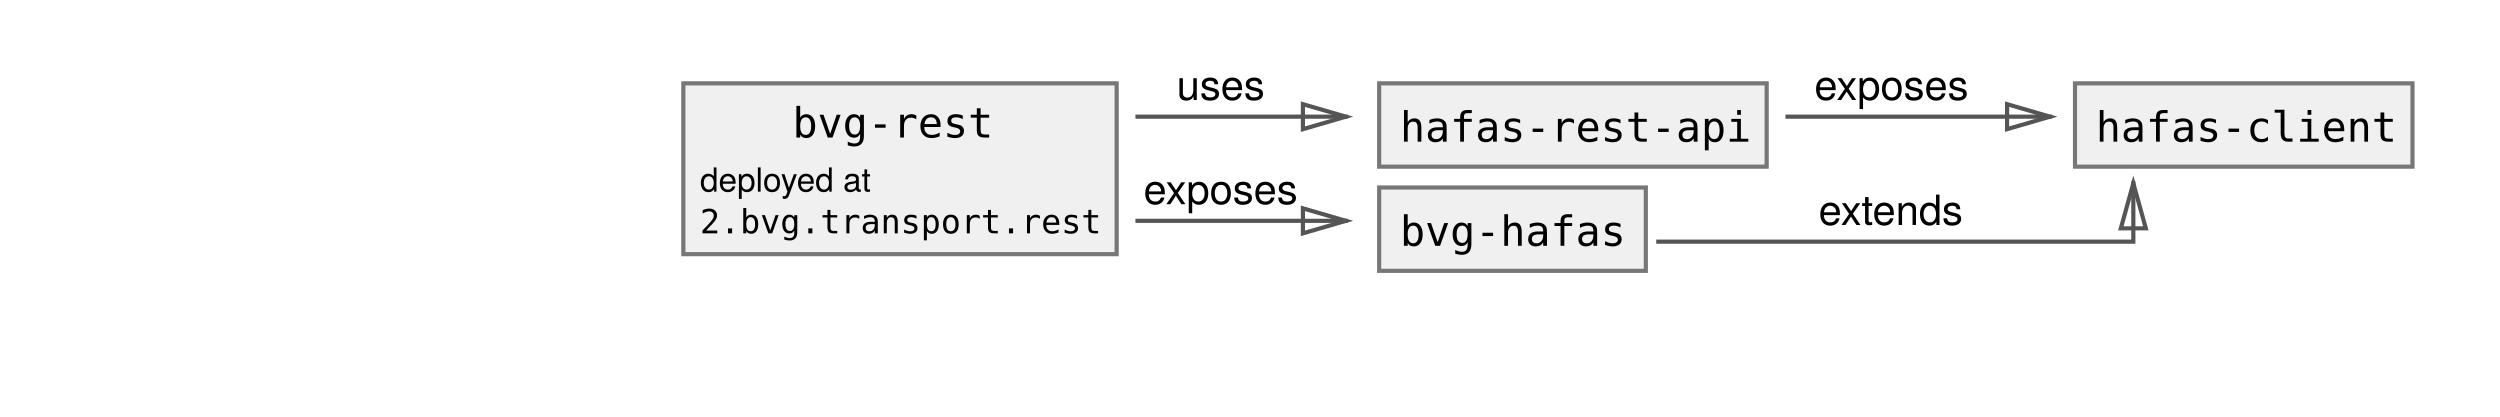
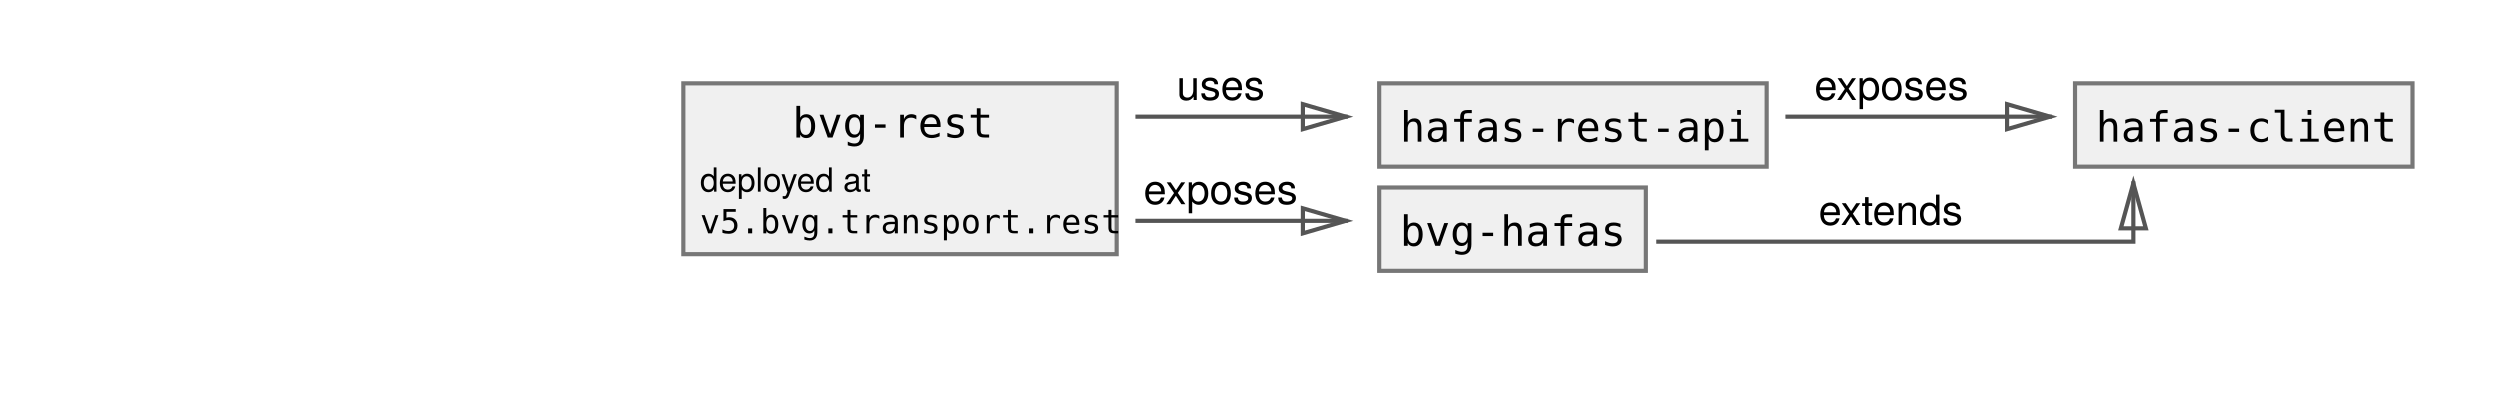
<svg xmlns="http://www.w3.org/2000/svg" width="1200" height="200" viewBox="0 0 600 100" version="1.1">
  <style>
		.box {
			fill: #f0f0f0;
			stroke-width: 1px;
			stroke: #777;
		}
		.arrow {
			fill: none;
			stroke-width: 1px;
			stroke: #555;
			stroke-linecap: square;
		}
		.monospace-text {
			font-family: FiraCode-Retina, Fira Code, monospace;
			font-size: 10px;
			font-weight: 500;
			fill: #000;
		}
		.normal-text {
			font-family: HelveticaNeue-Light, Helvetica Neue, sans-serif;
			font-size: 10px;
			font-weight: 300;
			fill: #000;
		}
		.small-text {
			font-size: 8px;
		}
	</style>
  <g transform="translate(164, 20)">
    <rect class="box" x="0" y="0" width="104" height="41" />
    <text class="monospace-text" x="26.2" y="13">bvg-rest</text>
    <text class="normal-text small-text" x="4" y="26">deployed at</text>
-     <text class="monospace-text small-text" x="4" y="36">2.bvg.transport.rest</text>
+     <text class="monospace-text small-text" x="4" y="36">v5.bvg.transport.rest</text>
  </g>
  <g transform="translate(273, 14)">
    <path class="arrow" d="M0,14 L50,14" />
    <path class="arrow" d="M50,14 L39.7,11 L39.7,17 L50,14 Z" />
    <text class="normal-text" x="9.41" y="10">uses</text>
  </g>
  <g transform="translate(331, 20)">
    <rect class="box" x="0" y="0" width="93" height="20" />
    <text class="monospace-text" x="5" y="14">hafas-rest-api</text>
  </g>
  <g transform="translate(273, 39)">
    <path class="arrow" d="M0,14 L50,14" />
    <path class="arrow" d="M50,14 L39.7,11 L39.7,17 L50,14 Z" />
    <text class="normal-text" x="1.445" y="10">exposes</text>
  </g>
  <g transform="translate(331, 45)">
    <rect class="box" x="0" y="0" width="64" height="20" />
    <text class="monospace-text" x="5" y="14">bvg-hafas</text>
  </g>
  <g transform="translate(429, 14)">
    <path class="arrow" d="M0,14 L63,14" />
    <path class="arrow" d="M63,14 L52.7,11 L52.7,17 L63,14 Z" />
    <text class="normal-text" x="6.445" y="10">exposes</text>
  </g>
  <g transform="translate(398, 44)">
    <text class="normal-text" x="38.465" y="10">extends</text>
    <path class="arrow" d="M0,14 L114,14 L114,0" />
    <path class="arrow" d="M114,0 L111,10.8 L117,10.8 L114,0 Z" />
  </g>
  <g transform="translate(498, 20)">
    <rect class="box" x="0" y="0" width="81" height="20" />
    <text class="monospace-text" x="5" y="14">hafas-client</text>
  </g>
</svg>
